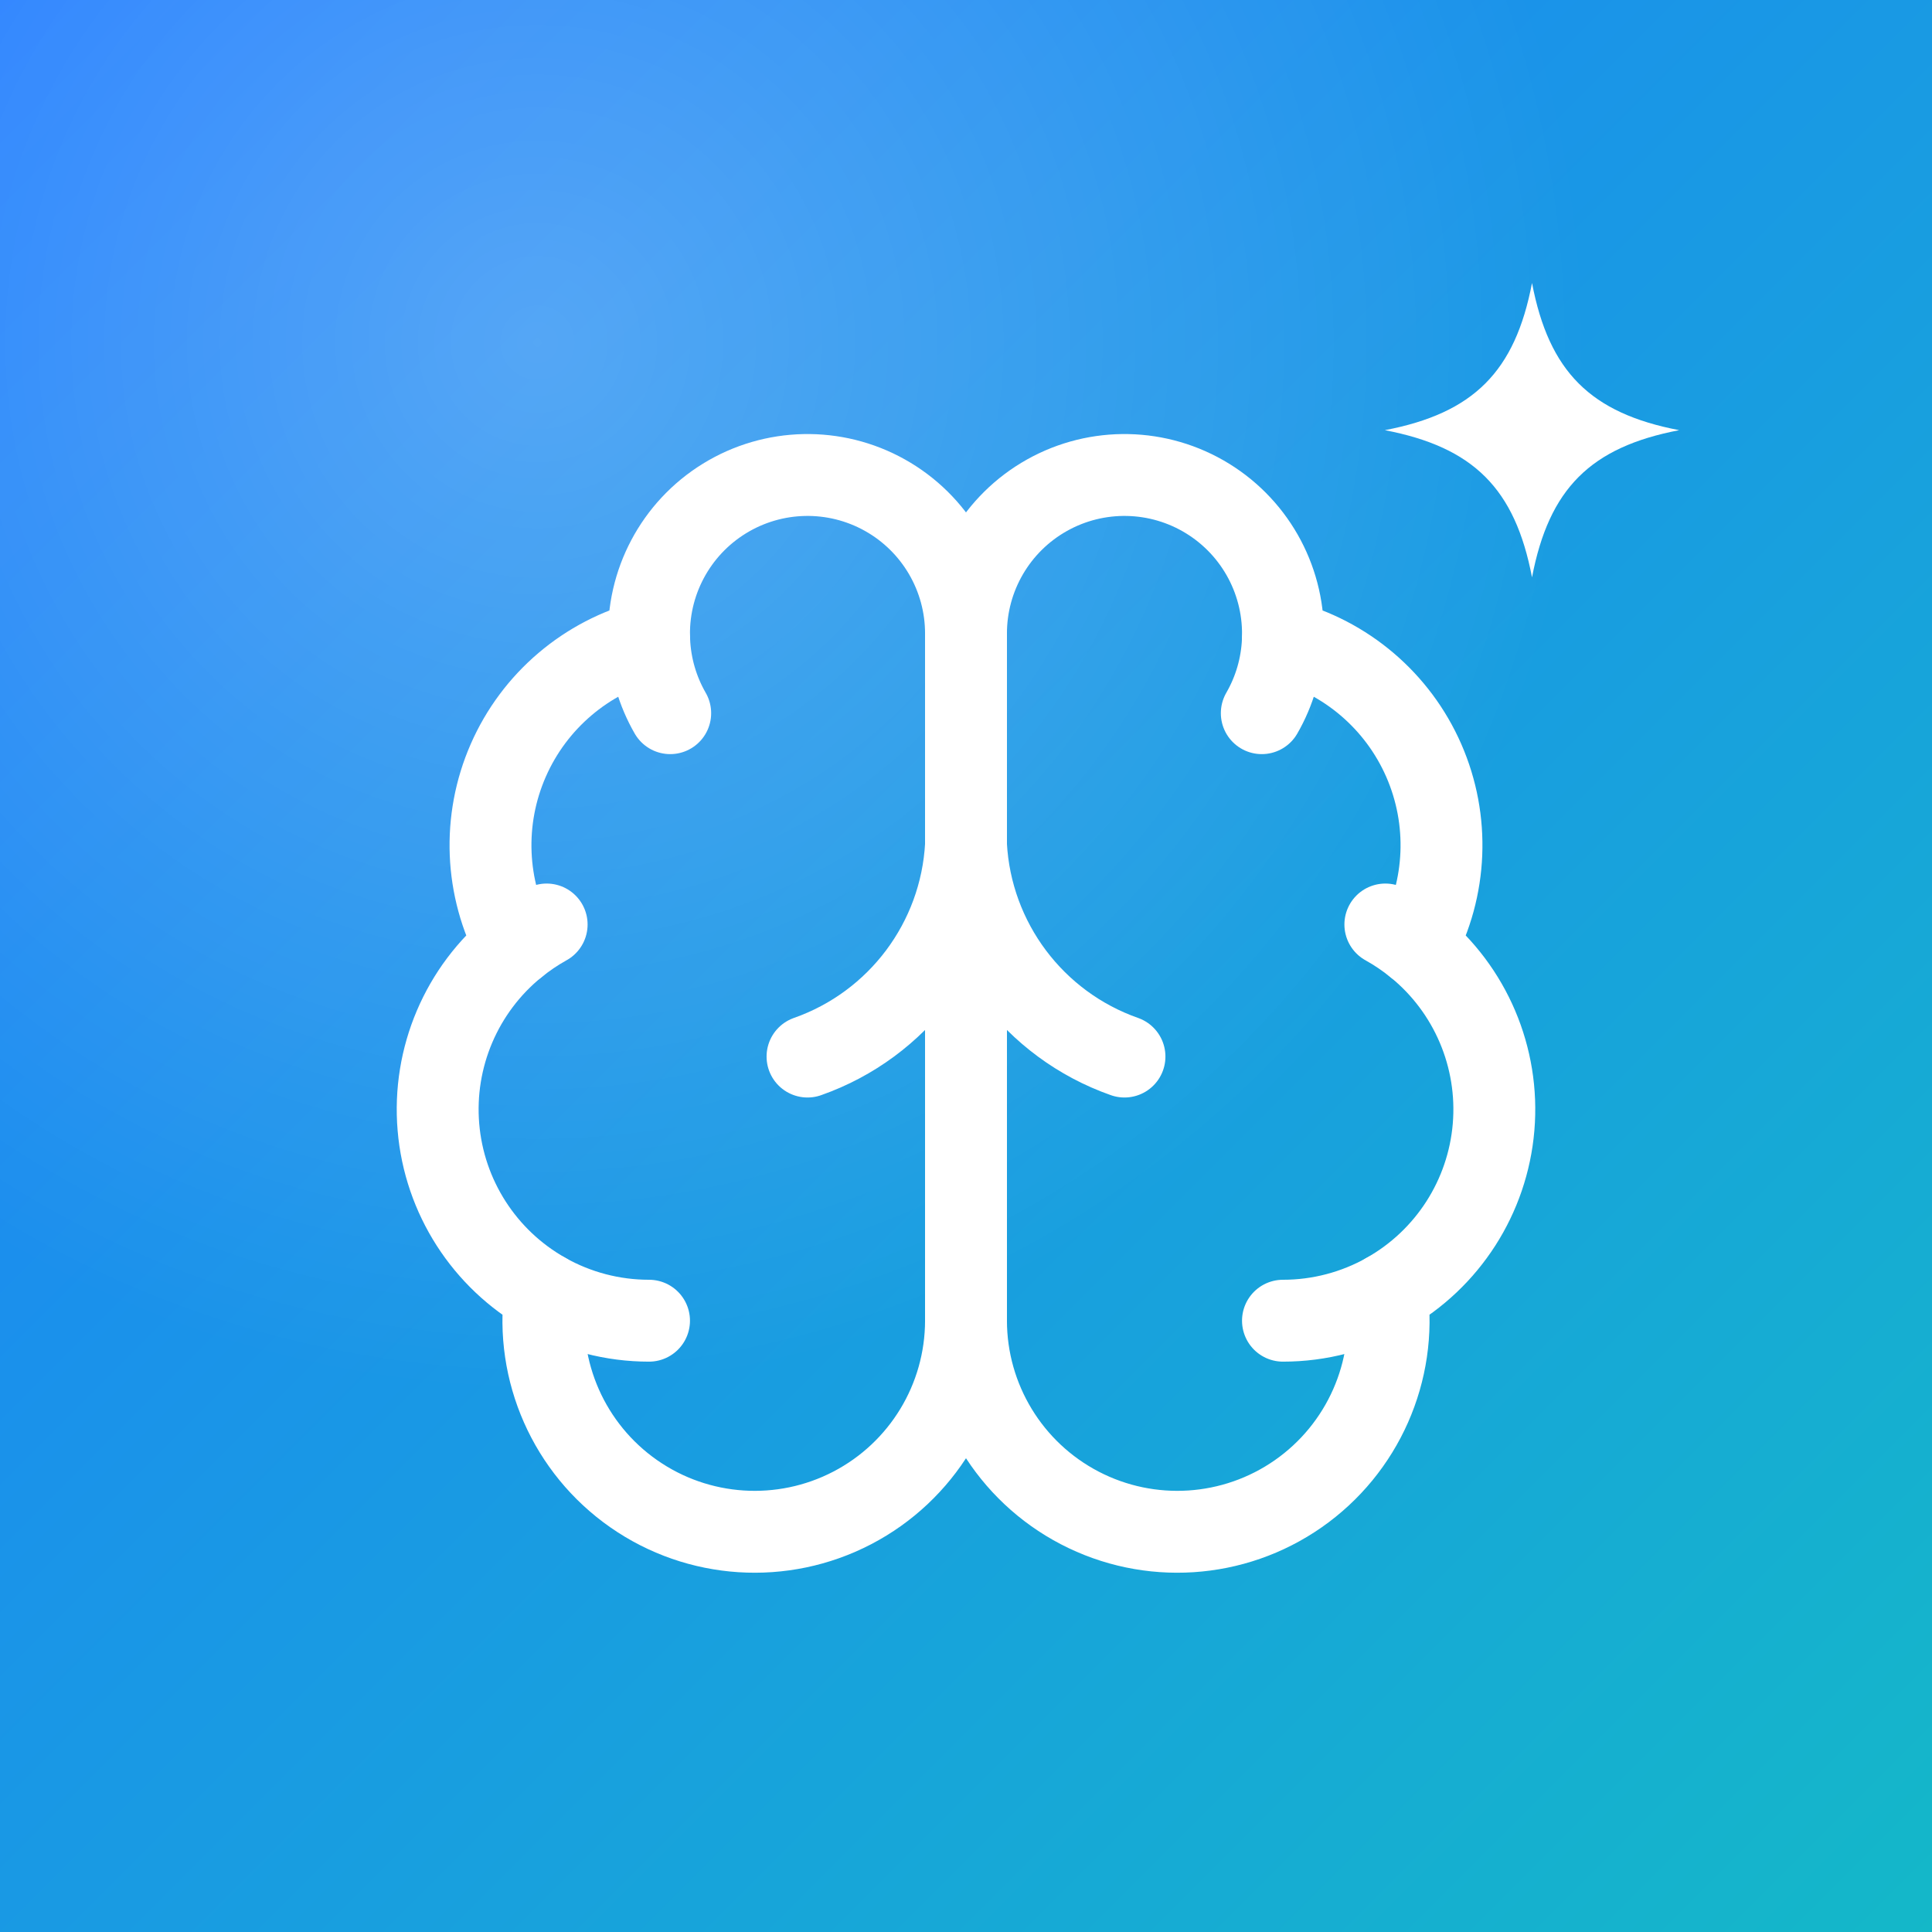
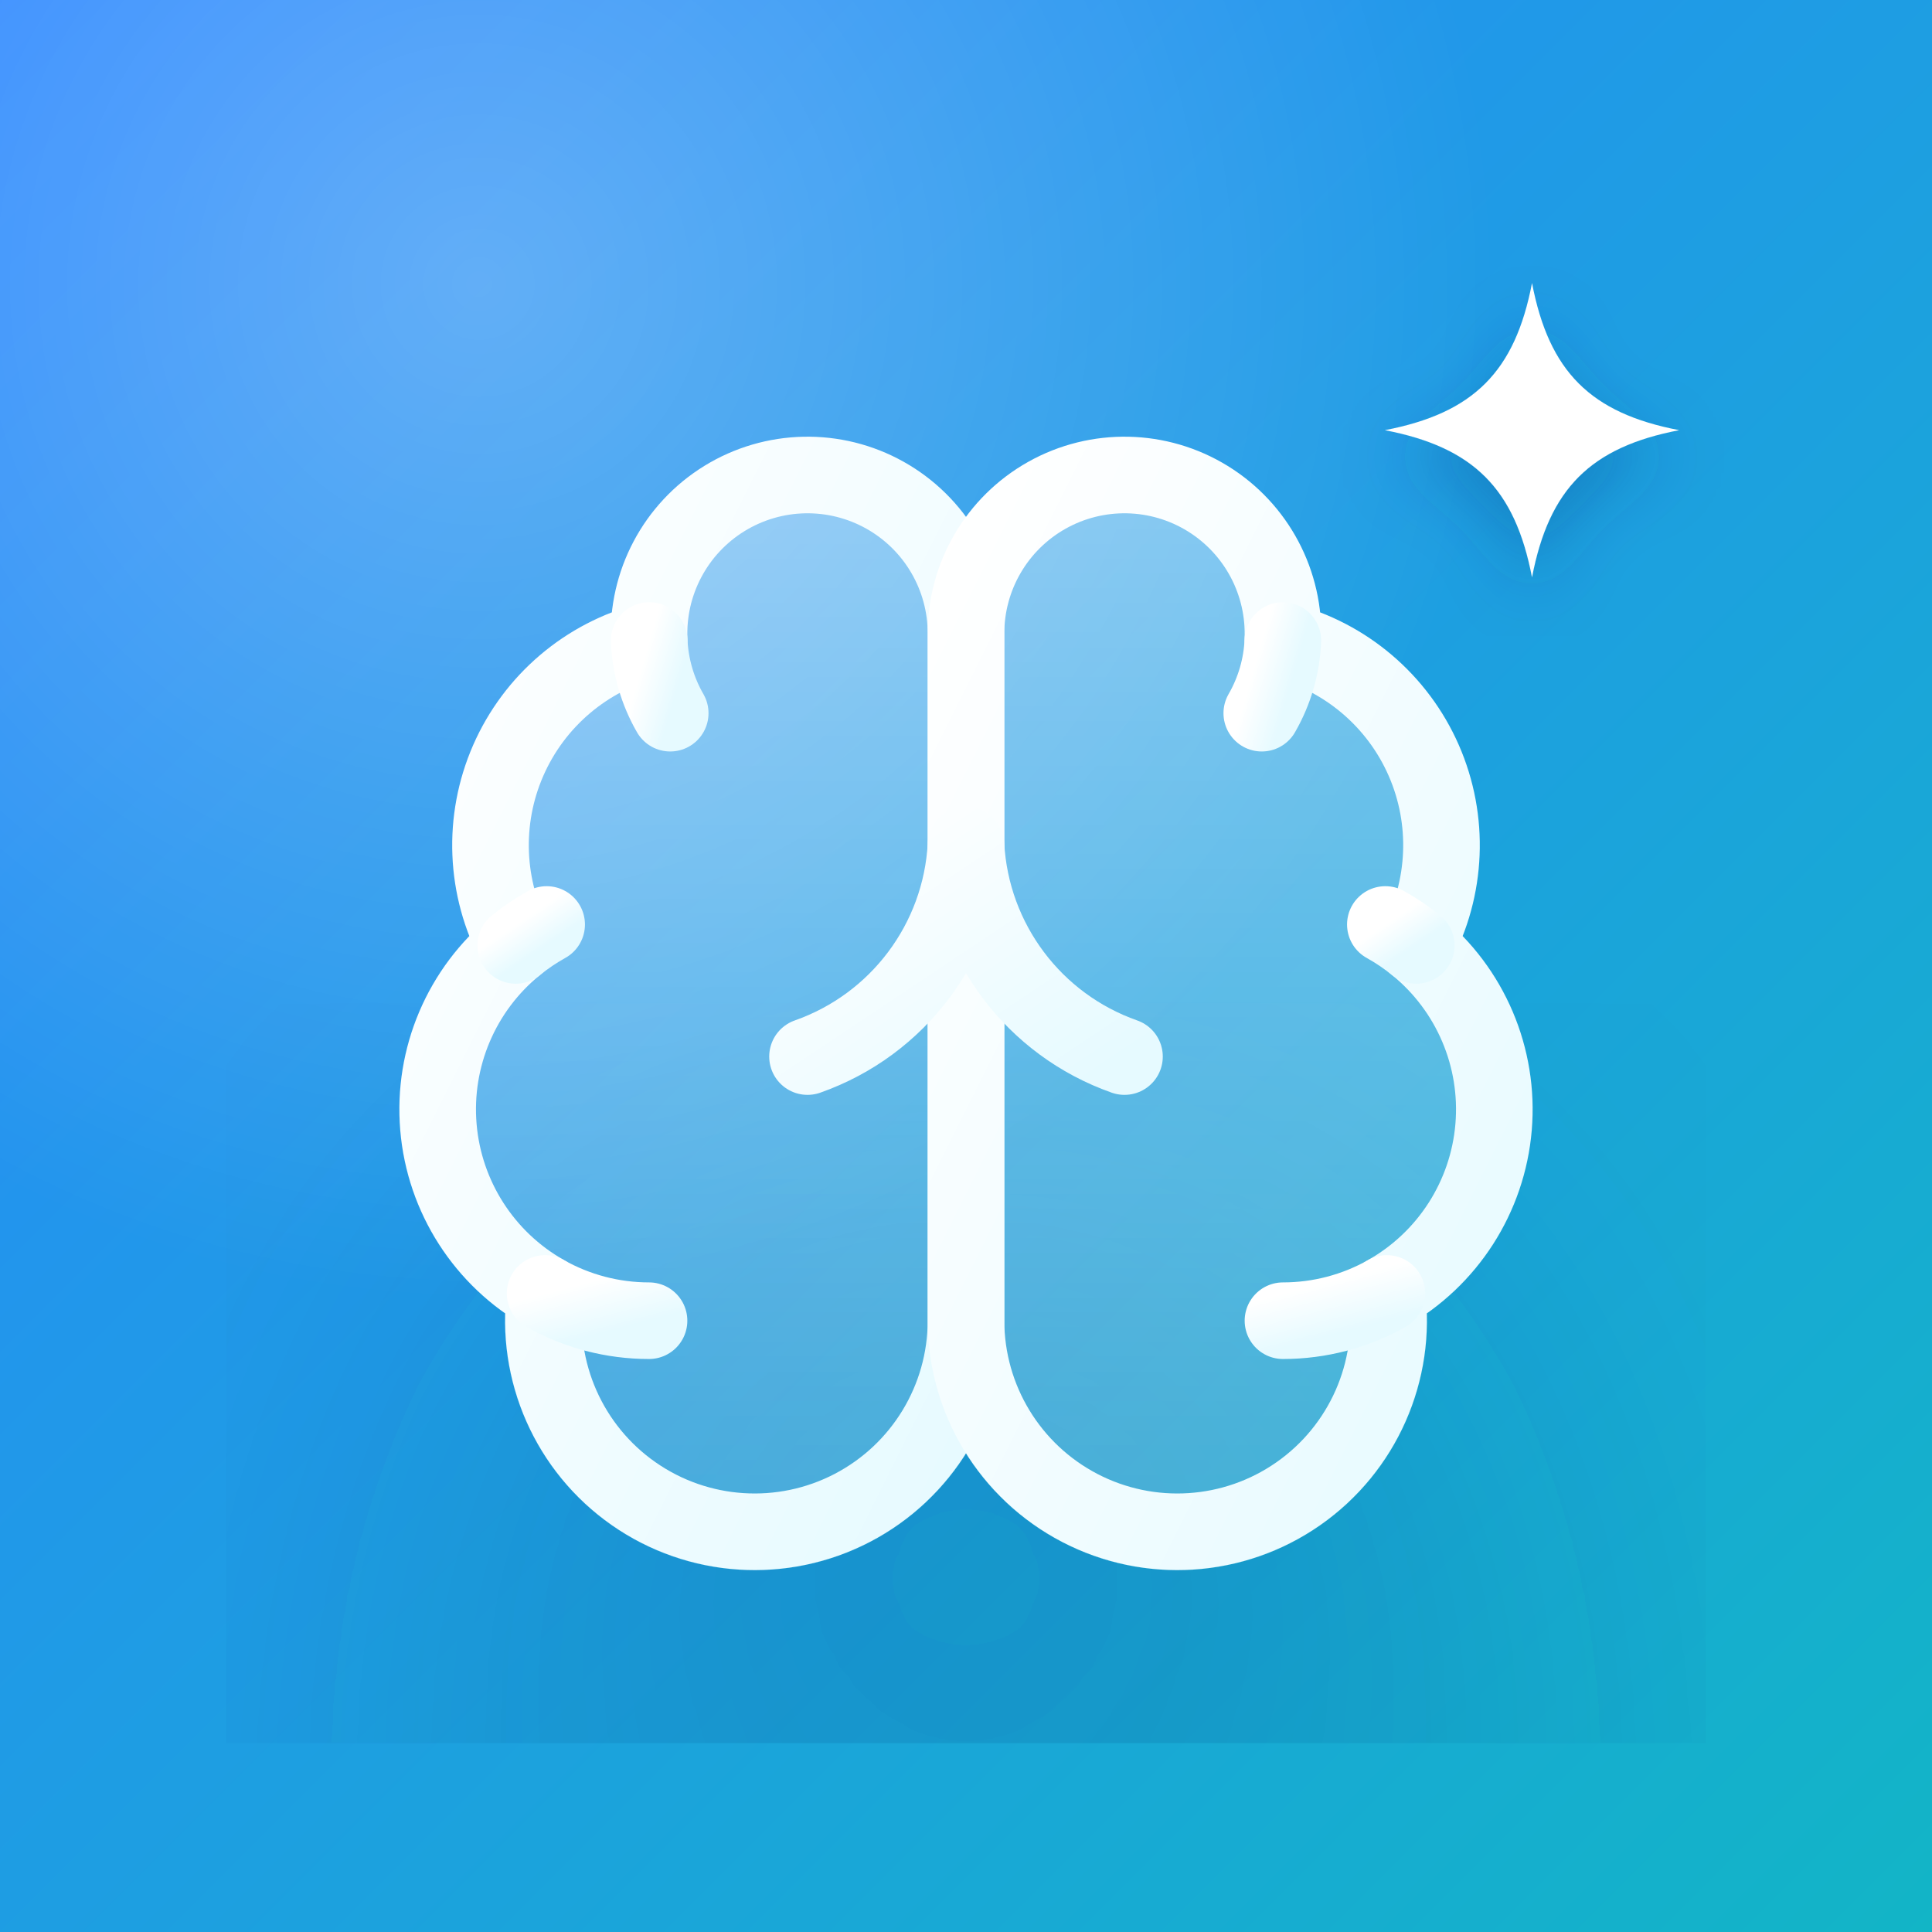
<svg xmlns="http://www.w3.org/2000/svg" viewBox="0 0 1024 1024">
  <defs>
    <linearGradient id="bg" x1="0" y1="0" x2="1" y2="1">
-       <stop offset="0" stop-color="#1E7BFF" />
-       <stop offset="1" stop-color="#14B8C8" />
+       <stop offset="0" stop-color="#2A86FF" />
+       <stop offset="1" stop-color="#12B5C6" />
    </linearGradient>
-     <radialGradient id="glow" cx="0.28" cy="0.18" r="0.9">
-       <stop offset="0" stop-color="#ffffff" stop-opacity="0.25" />
-       <stop offset="0.6" stop-color="#ffffff" stop-opacity="0" />
+     <radialGradient id="glow" cx="0.25" cy="0.15" r="0.95">
+       <stop offset="0" stop-color="#ffffff" stop-opacity="0.28" />
+       <stop offset="0.55" stop-color="#ffffff" stop-opacity="0" />
    </radialGradient>
+     <linearGradient id="frost" x1="0" y1="0" x2="0" y2="1">
+       <stop offset="0" stop-color="#ffffff" stop-opacity="0.42" />
+       <stop offset="1" stop-color="#ffffff" stop-opacity="0.14" />
+     </linearGradient>
+     <linearGradient id="rim" x1="0" y1="0" x2="1" y2="1">
+       <stop offset="0" stop-color="#ffffff" />
+       <stop offset="1" stop-color="#E6FAFF" />
+     </linearGradient>
+     <filter id="soft" x="-20%" y="-20%" width="140%" height="140%">
+       <feDropShadow dx="0" dy="14" stdDeviation="18" flood-color="#003A7A" flood-opacity="0.28" />
+     </filter>
  </defs>
  <rect width="1024" height="1024" fill="url(#bg)" />
  <rect width="1024" height="1024" fill="url(#glow)" />
-   <g transform="translate(176 196) scale(28)" fill="none" stroke="#fff" stroke-width="1.55" stroke-linecap="round" stroke-linejoin="round">
-     <path d="M12 5a3 3 0 1 0-5.997.125 4 4 0 0 0-2.526 5.77 4 4 0 0 0 .556 6.588A4 4 0 1 0 12 18Z" />
-     <path d="M12 5a3 3 0 1 1 5.997.125 4 4 0 0 1 2.526 5.77 4 4 0 0 1-.556 6.588A4 4 0 1 1 12 18Z" />
-     <path d="M15 13a4.5 4.5 0 0 1-3-4 4.5 4.5 0 0 1-3 4" />
-     <path d="M17.599 6.5a3 3 0 0 0 .399-1.375" />
-     <path d="M6.003 5.125A3 3 0 0 0 6.401 6.5" />
-     <path d="M3.477 10.896a4 4 0 0 1 .585-.396" />
-     <path d="M19.938 10.5a4 4 0 0 1 .585.396" />
-     <path d="M6 18a4 4 0 0 1-1.967-.516" />
-     <path d="M19.967 17.484A4 4 0 0 1 18 18" />
+   <g transform="translate(176 196) scale(28)" filter="url(#soft)" stroke-linecap="round" stroke-linejoin="round">
+     <g fill="url(#frost)" stroke="none">
+       <path d="M12 5a3 3 0 1 0-5.997.125 4 4 0 0 0-2.526 5.77 4 4 0 0 0 .556 6.588A4 4 0 1 0 12 18Z" />
+       <path d="M12 5a3 3 0 1 1 5.997.125 4 4 0 0 1 2.526 5.77 4 4 0 0 1-.556 6.588A4 4 0 1 1 12 18Z" />
+     </g>
+     <g fill="none" stroke="url(#rim)" stroke-width="1.45">
+       <path d="M12 5a3 3 0 1 0-5.997.125 4 4 0 0 0-2.526 5.77 4 4 0 0 0 .556 6.588A4 4 0 1 0 12 18Z" />
+       <path d="M12 5a3 3 0 1 1 5.997.125 4 4 0 0 1 2.526 5.77 4 4 0 0 1-.556 6.588A4 4 0 1 1 12 18Z" />
+       <path d="M15 13a4.5 4.5 0 0 1-3-4 4.5 4.5 0 0 1-3 4" />
+       <path d="M17.599 6.5a3 3 0 0 0 .399-1.375" />
+       <path d="M6.003 5.125A3 3 0 0 0 6.401 6.5" />
+       <path d="M3.477 10.896a4 4 0 0 1 .585-.396" />
+       <path d="M19.938 10.5a4 4 0 0 1 .585.396" />
+       <path d="M6 18a4 4 0 0 1-1.967-.516" />
+       <path d="M19.967 17.484A4 4 0 0 1 18 18" />
+     </g>
  </g>
-   <path fill="#fff" d="M812 150c9 47 31 69 78 78-47 9-69 31-78 78-9-47-31-69-78-78 47-9 69-31 78-78Z" />
+   <path fill="#fff" filter="url(#soft)" d="M812 150c9 47 31 69 78 78-47 9-69 31-78 78-9-47-31-69-78-78 47-9 69-31 78-78Z" />
</svg>
